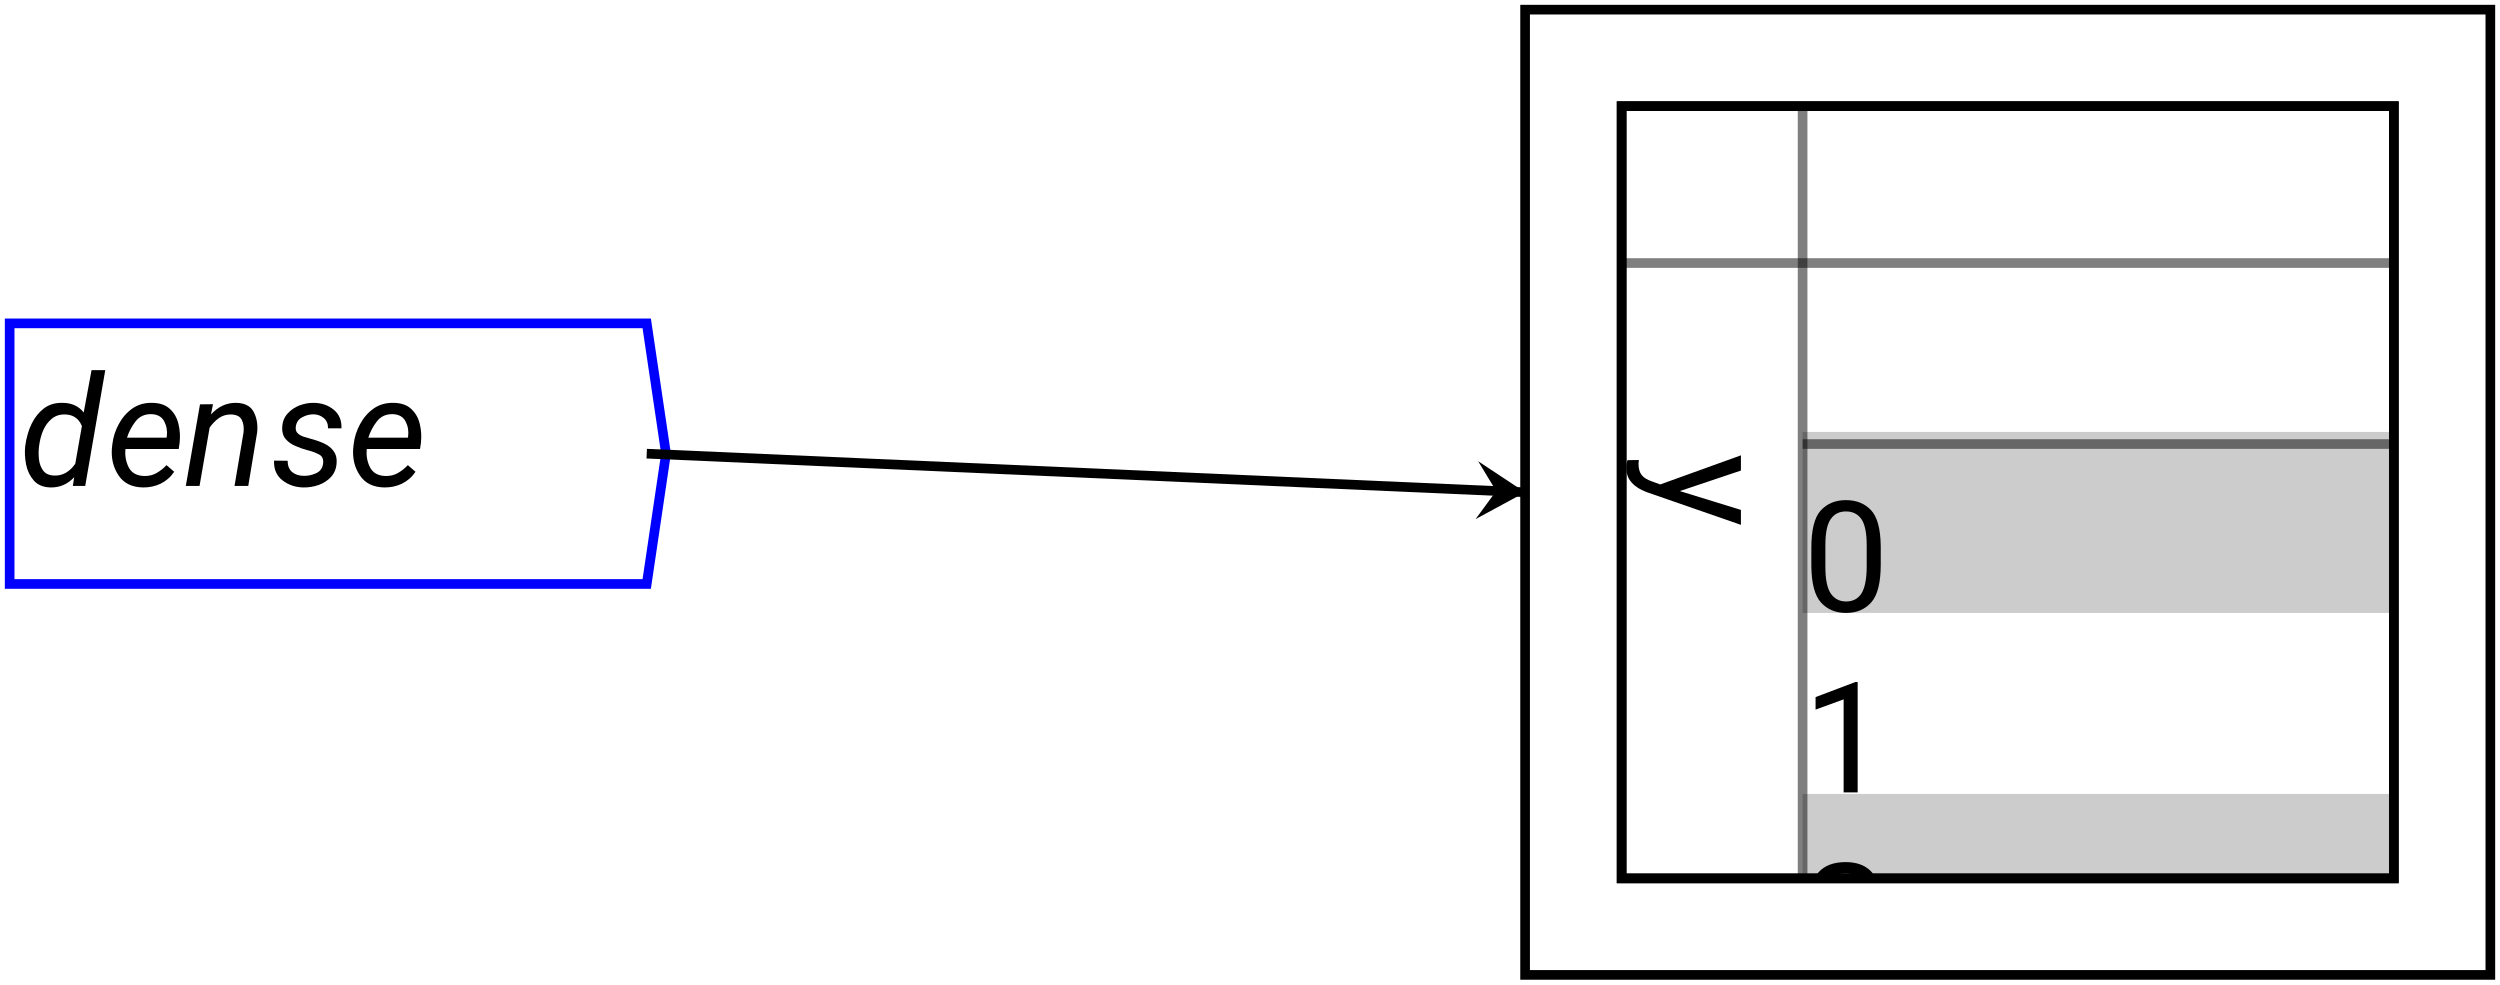
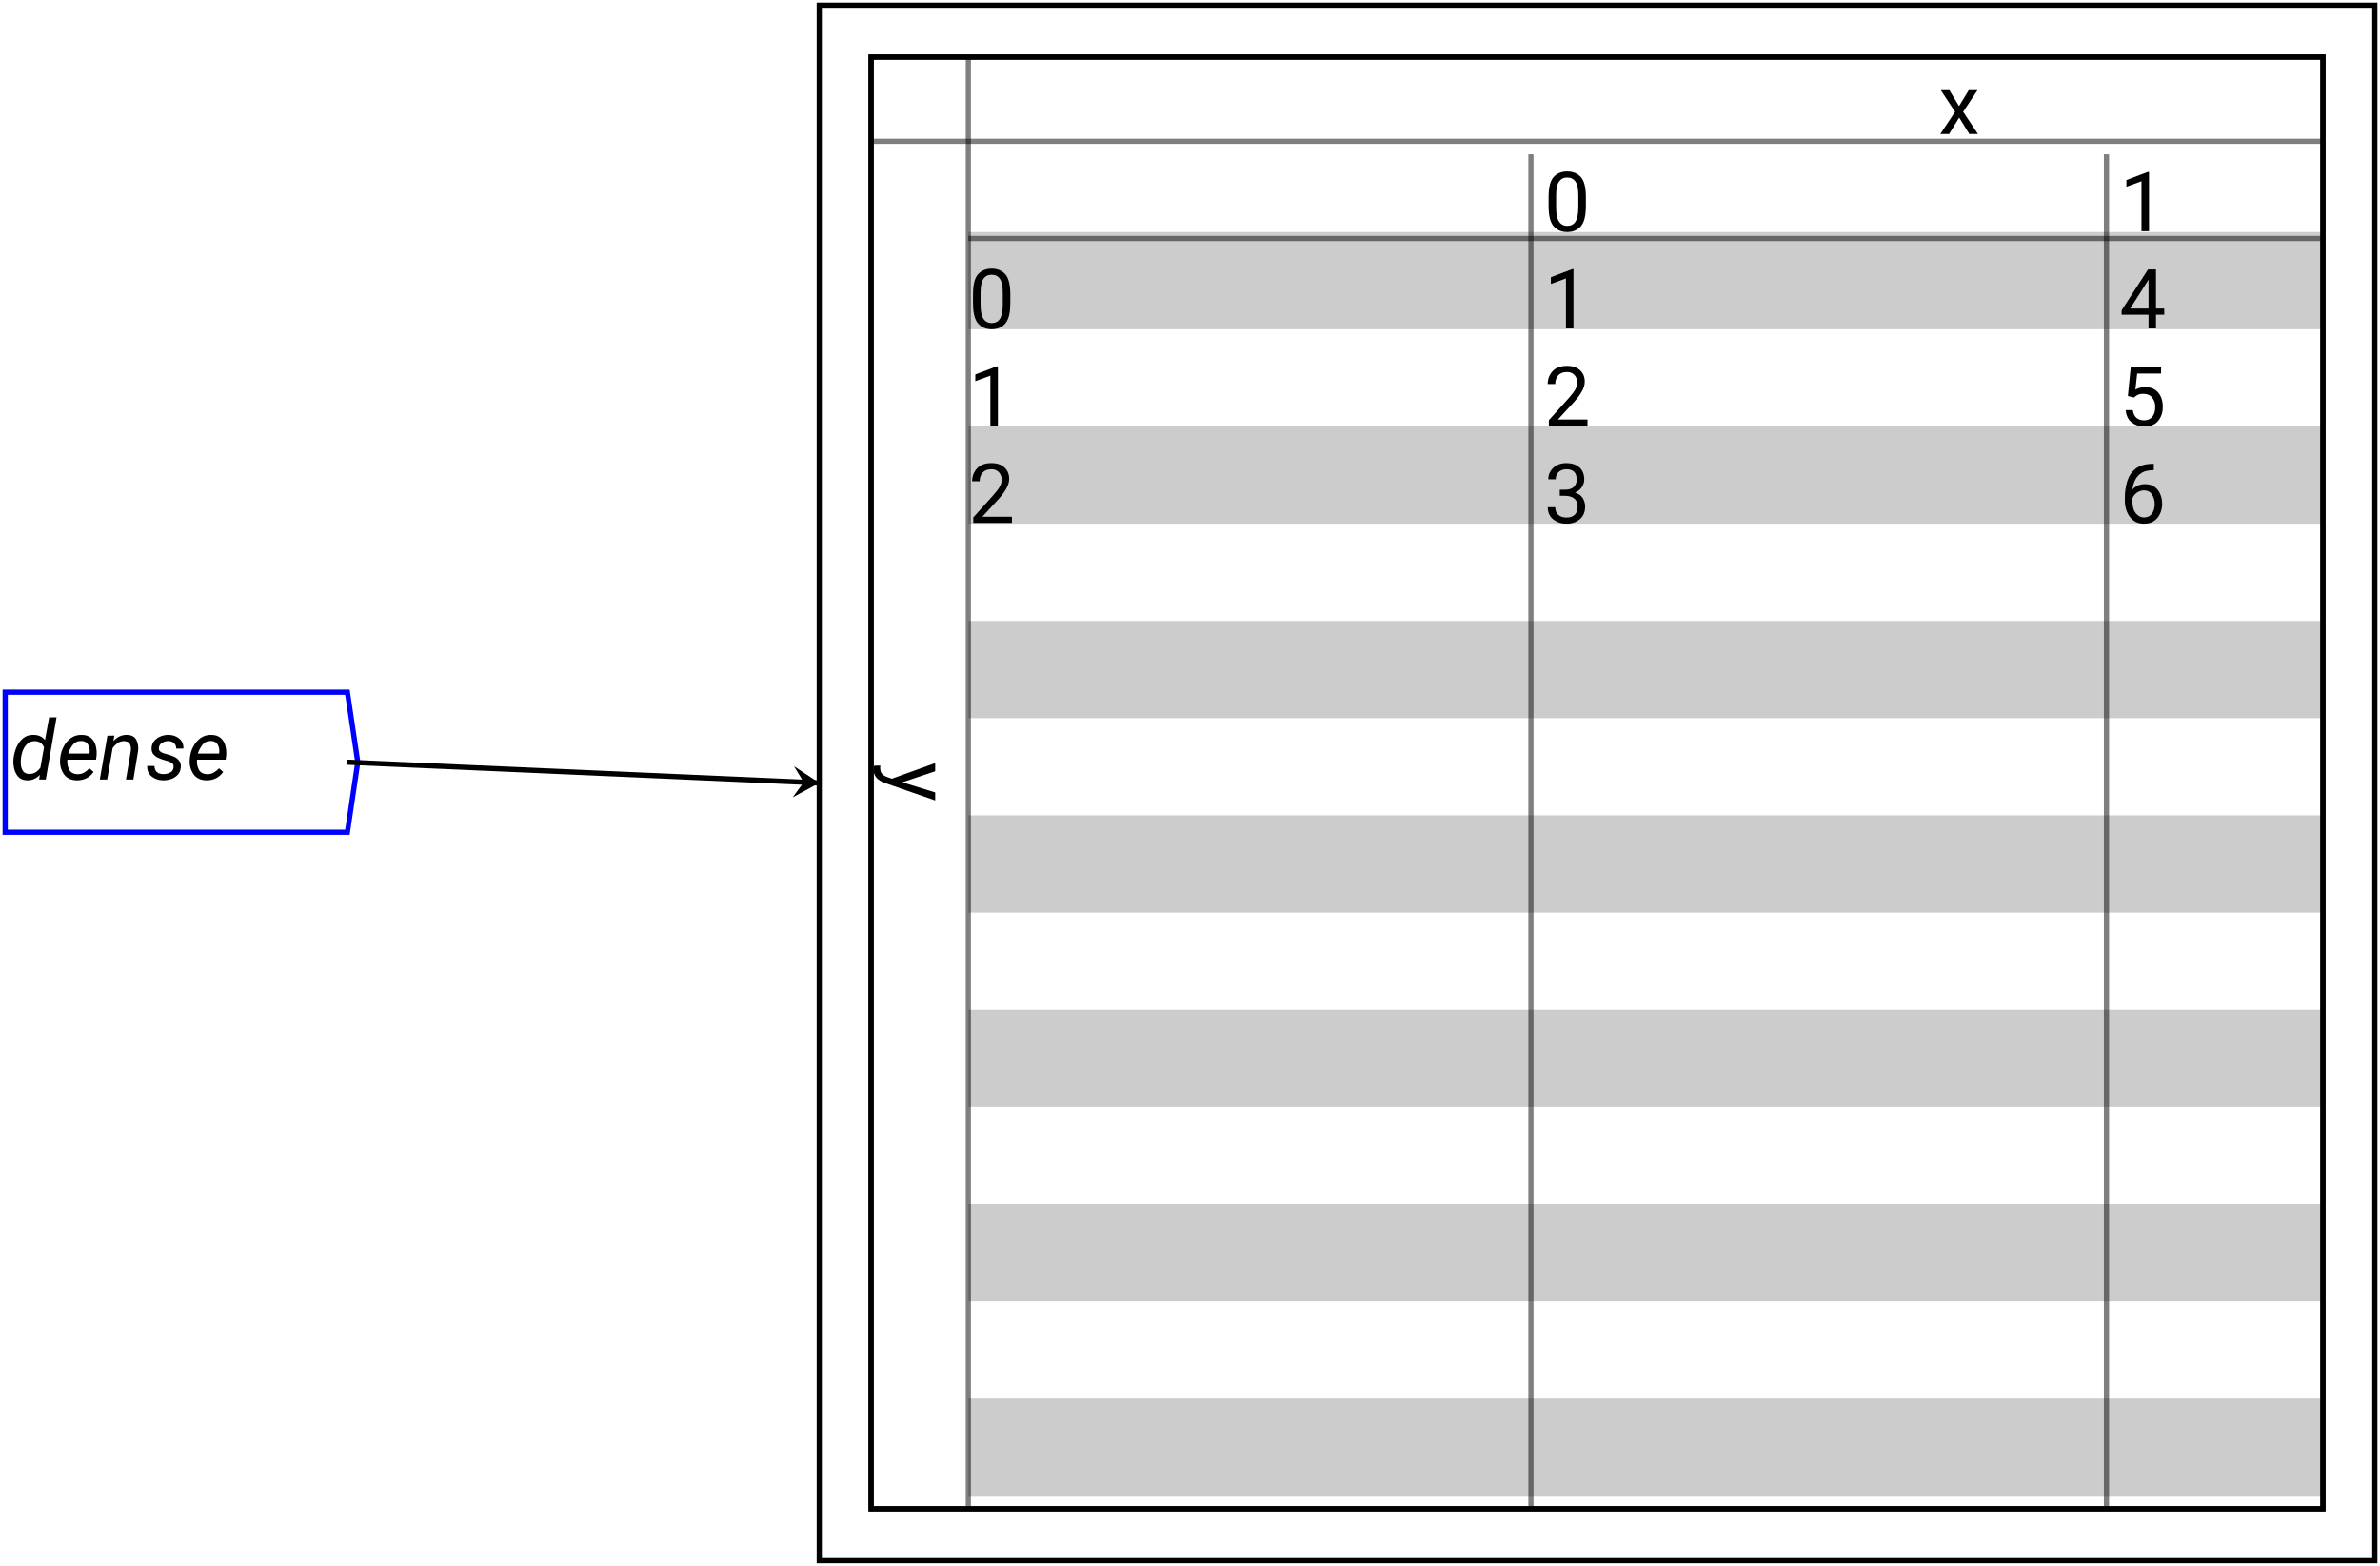
- <svg xmlns="http://www.w3.org/2000/svg" xmlns:xlink="http://www.w3.org/1999/xlink" width="259" height="102" viewBox="0 0 259 102">
+ <svg xmlns="http://www.w3.org/2000/svg" xmlns:xlink="http://www.w3.org/1999/xlink" width="459" height="302" viewBox="0 0 459 302">
  <defs>
    <g>
      <g id="glyph-0-0">
        <path d="M 5.547 0 L 5.688 -0.906 C 5.008 -0.176 4.188 0.176 3.219 0.156 C 2.477 0.133 1.906 -0.102 1.5 -0.562 C 1.102 -1.02 0.836 -1.57 0.703 -2.219 C 0.578 -2.875 0.547 -3.504 0.609 -4.109 C 0.859 -5.922 1.504 -7.227 2.547 -8.031 C 3.078 -8.438 3.727 -8.629 4.5 -8.609 C 5.438 -8.598 6.16 -8.266 6.672 -7.609 L 7.484 -12 L 8.906 -12 L 6.828 0 Z M 2.047 -4.125 C 1.992 -3.707 1.988 -3.266 2.031 -2.797 C 2.082 -2.328 2.227 -1.926 2.469 -1.594 C 2.719 -1.258 3.109 -1.086 3.641 -1.078 C 4.484 -1.047 5.203 -1.453 5.797 -2.297 L 6.484 -6.203 C 6.172 -6.973 5.602 -7.375 4.781 -7.406 C 4.219 -7.426 3.75 -7.281 3.375 -6.969 C 3 -6.664 2.703 -6.27 2.484 -5.781 C 2.273 -5.301 2.129 -4.75 2.047 -4.125 Z M 2.047 -4.125 " />
      </g>
      <g id="glyph-0-1">
        <path d="M 7.047 -1.469 C 6.68 -0.926 6.211 -0.516 5.641 -0.234 C 5.078 0.035 4.469 0.164 3.812 0.156 C 2.664 0.133 1.82 -0.281 1.281 -1.094 C 0.738 -1.906 0.508 -2.844 0.594 -3.906 L 0.641 -4.328 C 0.723 -5.047 0.941 -5.734 1.297 -6.391 C 1.648 -7.055 2.117 -7.598 2.703 -8.016 C 3.297 -8.43 3.988 -8.629 4.781 -8.609 C 5.551 -8.598 6.156 -8.391 6.594 -7.984 C 7.039 -7.578 7.336 -7.062 7.484 -6.438 C 7.641 -5.812 7.68 -5.156 7.609 -4.469 L 7.516 -3.828 L 2 -3.828 C 1.926 -3.16 2.035 -2.531 2.328 -1.938 C 2.629 -1.352 3.164 -1.051 3.938 -1.031 C 4.406 -1.02 4.828 -1.117 5.203 -1.328 C 5.586 -1.547 5.938 -1.82 6.25 -2.156 Z M 4.703 -7.438 C 3.992 -7.457 3.438 -7.203 3.031 -6.672 C 2.633 -6.148 2.344 -5.594 2.156 -5 L 6.25 -5 L 6.281 -5.125 C 6.352 -5.688 6.266 -6.207 6.016 -6.688 C 5.766 -7.164 5.328 -7.414 4.703 -7.438 Z M 4.703 -7.438 " />
      </g>
      <g id="glyph-0-2">
        <path d="M 4.953 -7.406 C 4.461 -7.414 4.031 -7.285 3.656 -7.016 C 3.289 -6.742 2.977 -6.422 2.719 -6.047 L 1.672 0 L 0.25 0 L 1.719 -8.453 L 3.062 -8.469 L 2.859 -7.406 C 3.598 -8.219 4.457 -8.617 5.438 -8.609 C 6.344 -8.598 6.957 -8.285 7.281 -7.672 C 7.602 -7.066 7.723 -6.359 7.641 -5.547 L 6.719 0 L 5.297 0 L 6.234 -5.562 C 6.285 -6.07 6.223 -6.5 6.047 -6.844 C 5.879 -7.195 5.516 -7.383 4.953 -7.406 Z M 4.953 -7.406 " />
      </g>
      <g id="glyph-0-3">
        <path d="M 5.469 -2.297 C 5.539 -2.773 5.391 -3.102 5.016 -3.281 C 4.641 -3.469 4.254 -3.609 3.859 -3.703 C 3.461 -3.805 3.07 -3.941 2.688 -4.109 C 2.238 -4.285 1.879 -4.531 1.609 -4.844 C 1.336 -5.156 1.211 -5.57 1.234 -6.094 C 1.266 -6.645 1.445 -7.109 1.781 -7.484 C 2.125 -7.867 2.539 -8.156 3.031 -8.344 C 3.531 -8.531 4.031 -8.617 4.531 -8.609 C 5.32 -8.598 6 -8.363 6.562 -7.906 C 7.133 -7.445 7.406 -6.801 7.375 -5.969 L 5.984 -5.969 C 5.992 -6.414 5.852 -6.766 5.562 -7.016 C 5.27 -7.273 4.91 -7.41 4.484 -7.422 C 4.066 -7.422 3.672 -7.316 3.297 -7.109 C 2.922 -6.91 2.703 -6.582 2.641 -6.125 C 2.609 -5.832 2.68 -5.602 2.859 -5.438 C 3.035 -5.281 3.258 -5.16 3.531 -5.078 L 4.125 -4.906 C 4.688 -4.758 5.176 -4.586 5.594 -4.391 C 6.008 -4.191 6.332 -3.93 6.562 -3.609 C 6.801 -3.297 6.906 -2.895 6.875 -2.406 C 6.844 -1.812 6.648 -1.32 6.297 -0.938 C 5.953 -0.562 5.52 -0.281 5 -0.094 C 4.488 0.082 3.969 0.164 3.438 0.156 C 2.613 0.145 1.891 -0.098 1.266 -0.578 C 0.648 -1.055 0.359 -1.738 0.391 -2.625 L 1.797 -2.609 C 1.797 -2.098 1.953 -1.707 2.266 -1.438 C 2.586 -1.176 2.992 -1.047 3.484 -1.047 C 3.898 -1.035 4.316 -1.125 4.734 -1.312 C 5.16 -1.5 5.406 -1.828 5.469 -2.297 Z M 5.469 -2.297 " />
      </g>
      <g id="glyph-1-0">
        <path d="M -1.312 3.984 C -2.633 3.484 -3.332 2.727 -3.406 1.719 L -3.422 1.484 C -3.422 1.172 -3.379 0.898 -3.297 0.672 L -2.125 0.656 L -2.156 1.047 C -2.156 1.535 -2.051 1.914 -1.844 2.188 C -1.645 2.469 -1.285 2.695 -0.766 2.875 L 0.094 3.188 L 8.453 0.172 L 8.453 1.75 L 2.125 3.875 L 8.453 5.828 L 8.453 7.375 Z M -1.312 3.984 " />
      </g>
      <g id="glyph-2-0">
+         <path d="M 2.078 -8.453 L 3.938 -5.375 L 5.812 -8.453 L 7.5 -8.453 L 4.734 -4.281 L 7.594 0 L 5.922 0 L 3.969 -3.172 L 2.016 0 L 0.328 0 L 3.172 -4.281 L 0.422 -8.453 Z M 2.078 -8.453 " />
+       </g>
+       <g id="glyph-2-1">
        <path d="M 8.094 -4.859 C 8.094 -2.992 7.77 -1.691 7.125 -0.953 C 6.477 -0.211 5.602 0.156 4.5 0.156 C 3.426 0.156 2.562 -0.203 1.906 -0.922 C 1.258 -1.641 0.926 -2.895 0.906 -4.688 L 0.906 -6.594 C 0.906 -8.457 1.227 -9.742 1.875 -10.453 C 2.531 -11.172 3.398 -11.531 4.484 -11.531 C 5.578 -11.531 6.445 -11.18 7.094 -10.484 C 7.738 -9.797 8.07 -8.562 8.094 -6.781 Z M 6.641 -6.844 C 6.641 -8.125 6.457 -9.031 6.094 -9.562 C 5.727 -10.094 5.191 -10.359 4.484 -10.359 C 3.805 -10.359 3.285 -10.098 2.922 -9.578 C 2.555 -9.066 2.367 -8.191 2.359 -6.953 L 2.359 -4.625 C 2.359 -3.352 2.539 -2.438 2.906 -1.875 C 3.281 -1.312 3.812 -1.031 4.5 -1.031 C 5.207 -1.031 5.738 -1.305 6.094 -1.859 C 6.445 -2.422 6.629 -3.32 6.641 -4.562 Z M 6.641 -6.844 " />
      </g>
-       <g id="glyph-2-1">
+       <g id="glyph-2-2">
        <path d="M 5.703 -11.438 L 5.703 0 L 4.25 0 L 4.25 -9.641 L 1.344 -8.578 L 1.344 -9.875 L 5.469 -11.438 Z M 5.703 -11.438 " />
      </g>
-       <g id="glyph-2-2">
+       <g id="glyph-2-3">
        <path d="M 8.406 -1.188 L 8.406 0 L 0.953 0 L 0.953 -1.047 L 4.812 -5.344 C 5.445 -6.062 5.875 -6.629 6.094 -7.047 C 6.32 -7.473 6.438 -7.898 6.438 -8.328 C 6.438 -8.879 6.258 -9.352 5.906 -9.75 C 5.562 -10.145 5.078 -10.344 4.453 -10.344 C 3.691 -10.344 3.125 -10.125 2.75 -9.688 C 2.375 -9.258 2.188 -8.707 2.188 -8.031 L 0.734 -8.031 C 0.734 -8.988 1.047 -9.812 1.672 -10.5 C 2.305 -11.188 3.234 -11.531 4.453 -11.531 C 5.523 -11.531 6.363 -11.25 6.969 -10.688 C 7.57 -10.133 7.875 -9.406 7.875 -8.5 C 7.875 -7.832 7.664 -7.16 7.25 -6.484 C 6.844 -5.805 6.344 -5.145 5.75 -4.5 L 2.703 -1.188 Z M 8.406 -1.188 " />
+       </g>
+       <g id="glyph-2-4">
+         <path d="M 3.062 -5.219 L 3.062 -6.406 L 4.125 -6.406 C 4.863 -6.406 5.414 -6.586 5.781 -6.953 C 6.145 -7.328 6.328 -7.789 6.328 -8.344 C 6.328 -9.676 5.664 -10.344 4.344 -10.344 C 3.727 -10.344 3.227 -10.164 2.844 -9.812 C 2.469 -9.469 2.281 -9 2.281 -8.406 L 0.844 -8.406 C 0.844 -9.27 1.16 -10.004 1.797 -10.609 C 2.441 -11.223 3.289 -11.531 4.344 -11.531 C 5.375 -11.531 6.203 -11.258 6.828 -10.719 C 7.461 -10.176 7.781 -9.375 7.781 -8.312 C 7.781 -7.895 7.641 -7.445 7.359 -6.969 C 7.078 -6.488 6.625 -6.113 6 -5.844 C 6.75 -5.602 7.258 -5.227 7.531 -4.719 C 7.812 -4.207 7.953 -3.691 7.953 -3.172 C 7.953 -2.109 7.609 -1.285 6.922 -0.703 C 6.234 -0.129 5.379 0.156 4.359 0.156 C 3.367 0.156 2.52 -0.117 1.812 -0.672 C 1.102 -1.223 0.75 -2.004 0.75 -3.016 L 2.188 -3.016 C 2.188 -2.41 2.379 -1.926 2.766 -1.562 C 3.16 -1.207 3.691 -1.031 4.359 -1.031 C 5.016 -1.031 5.535 -1.203 5.922 -1.547 C 6.305 -1.898 6.5 -2.43 6.5 -3.141 C 6.5 -3.848 6.281 -4.367 5.844 -4.703 C 5.406 -5.047 4.82 -5.219 4.094 -5.219 Z M 3.062 -5.219 " />
+       </g>
+       <g id="glyph-2-5">
+         <path d="M 0.422 -3.5 L 5.516 -11.375 L 7.047 -11.375 L 7.047 -3.828 L 8.641 -3.828 L 8.641 -2.641 L 7.047 -2.641 L 7.047 0 L 5.609 0 L 5.609 -2.641 L 0.422 -2.641 Z M 2.062 -3.828 L 5.609 -3.828 L 5.609 -9.422 L 5.422 -9.094 Z M 2.062 -3.828 " />
+       </g>
+       <g id="glyph-2-6">
+         <path d="M 2.781 -5.422 L 1.625 -5.719 L 2.188 -11.375 L 8.031 -11.375 L 8.031 -10.047 L 3.422 -10.047 L 3.078 -6.953 C 3.648 -7.273 4.281 -7.438 4.969 -7.438 C 6.02 -7.438 6.848 -7.094 7.453 -6.406 C 8.055 -5.719 8.359 -4.789 8.359 -3.625 C 8.359 -2.539 8.062 -1.641 7.469 -0.922 C 6.875 -0.203 5.973 0.156 4.766 0.156 C 3.836 0.156 3.035 -0.102 2.359 -0.625 C 1.691 -1.145 1.305 -1.938 1.203 -3 L 2.578 -3 C 2.766 -1.688 3.492 -1.031 4.766 -1.031 C 5.441 -1.031 5.969 -1.258 6.344 -1.719 C 6.719 -2.188 6.906 -2.816 6.906 -3.609 C 6.906 -4.328 6.707 -4.926 6.312 -5.406 C 5.926 -5.895 5.367 -6.141 4.641 -6.141 C 4.148 -6.141 3.781 -6.07 3.531 -5.938 C 3.281 -5.812 3.031 -5.641 2.781 -5.422 Z M 2.781 -5.422 " />
+       </g>
+       <g id="glyph-2-7">
+         <path d="M 8.234 -3.719 C 8.234 -2.633 7.93 -1.719 7.328 -0.969 C 6.723 -0.219 5.848 0.156 4.703 0.156 C 3.879 0.156 3.195 -0.062 2.656 -0.5 C 2.113 -0.938 1.707 -1.488 1.438 -2.156 C 1.176 -2.82 1.047 -3.508 1.047 -4.219 L 1.047 -4.891 C 1.047 -5.961 1.191 -6.992 1.484 -7.984 C 1.785 -8.984 2.328 -9.801 3.109 -10.438 C 3.898 -11.07 5.031 -11.391 6.5 -11.391 L 6.625 -11.391 L 6.625 -10.172 C 5.613 -10.172 4.828 -9.992 4.266 -9.641 C 3.703 -9.285 3.285 -8.82 3.016 -8.25 C 2.742 -7.688 2.578 -7.082 2.516 -6.438 C 3.117 -7.125 3.938 -7.469 4.969 -7.469 C 5.719 -7.469 6.332 -7.285 6.812 -6.922 C 7.301 -6.555 7.66 -6.082 7.891 -5.5 C 8.117 -4.926 8.234 -4.332 8.234 -3.719 Z M 2.5 -4.172 C 2.5 -3.16 2.723 -2.383 3.172 -1.844 C 3.617 -1.312 4.129 -1.047 4.703 -1.047 C 5.367 -1.047 5.883 -1.285 6.25 -1.766 C 6.613 -2.254 6.797 -2.879 6.797 -3.641 C 6.797 -4.316 6.625 -4.922 6.281 -5.453 C 5.945 -5.992 5.43 -6.266 4.734 -6.266 C 4.223 -6.266 3.758 -6.113 3.344 -5.812 C 2.938 -5.508 2.656 -5.145 2.5 -4.719 Z M 2.5 -4.172 " />
      </g>
    </g>
    <clipPath id="clip-0">
-       <path clip-rule="nonzero" d="M 186 11 L 188 11 L 188 91 L 186 91 Z M 186 11 " />
+       <path clip-rule="nonzero" d="M 186 11 L 188 11 L 188 291 L 186 291 Z M 186 11 " />
    </clipPath>
    <clipPath id="clip-1">
-       <path clip-rule="nonzero" d="M 168 26 L 248 26 L 248 28 L 168 28 Z M 168 26 " />
+       <path clip-rule="nonzero" d="M 168 26 L 448 26 L 448 28 L 168 28 Z M 168 26 " />
    </clipPath>
    <clipPath id="clip-2">
-       <path clip-rule="nonzero" d="M 186 45 L 248 45 L 248 47 L 186 47 Z M 186 45 " />
+       <path clip-rule="nonzero" d="M 186 45 L 448 45 L 448 47 L 186 47 Z M 186 45 " />
    </clipPath>
    <clipPath id="clip-3">
-       <path clip-rule="nonzero" d="M 187 89 L 196 89 L 196 91 L 187 91 Z M 187 89 " />
+       <path clip-rule="nonzero" d="M 294 29 L 296 29 L 296 291 L 294 291 Z M 294 29 " />
    </clipPath>
    <clipPath id="clip-4">
-       <path clip-rule="nonzero" d="M 186 44 L 248 44 L 248 64 L 186 64 Z M 186 44 " />
+       <path clip-rule="nonzero" d="M 405 29 L 407 29 L 407 291 L 405 291 Z M 405 29 " />
    </clipPath>
    <clipPath id="clip-5">
-       <path clip-rule="nonzero" d="M 186 82 L 248 82 L 248 91 L 186 91 Z M 186 82 " />
+       <path clip-rule="nonzero" d="M 186 44 L 448 44 L 448 64 L 186 64 Z M 186 44 " />
+     </clipPath>
+     <clipPath id="clip-6">
+       <path clip-rule="nonzero" d="M 186 82 L 448 82 L 448 101 L 186 101 Z M 186 82 " />
+     </clipPath>
+     <clipPath id="clip-7">
+       <path clip-rule="nonzero" d="M 186 119 L 448 119 L 448 139 L 186 139 Z M 186 119 " />
+     </clipPath>
+     <clipPath id="clip-8">
+       <path clip-rule="nonzero" d="M 186 157 L 448 157 L 448 176 L 186 176 Z M 186 157 " />
+     </clipPath>
+     <clipPath id="clip-9">
+       <path clip-rule="nonzero" d="M 186 194 L 448 194 L 448 214 L 186 214 Z M 186 194 " />
+     </clipPath>
+     <clipPath id="clip-10">
+       <path clip-rule="nonzero" d="M 186 232 L 448 232 L 448 251 L 186 251 Z M 186 232 " />
+     </clipPath>
+     <clipPath id="clip-11">
+       <path clip-rule="nonzero" d="M 186 269 L 448 269 L 448 289 L 186 289 Z M 186 269 " />
    </clipPath>
  </defs>
  <g fill="rgb(0%, 0%, 0%)" fill-opacity="1">
-     <use xlink:href="#glyph-0-0" x="2" y="50.344" />
-     <use xlink:href="#glyph-0-1" x="11" y="50.344" />
-     <use xlink:href="#glyph-0-2" x="19" y="50.344" />
-     <use xlink:href="#glyph-0-3" x="28" y="50.344" />
-     <use xlink:href="#glyph-0-1" x="36" y="50.344" />
+     <use xlink:href="#glyph-0-0" x="2" y="150.344" />
+     <use xlink:href="#glyph-0-1" x="11" y="150.344" />
+     <use xlink:href="#glyph-0-2" x="19" y="150.344" />
+     <use xlink:href="#glyph-0-3" x="28" y="150.344" />
+     <use xlink:href="#glyph-0-1" x="36" y="150.344" />
  </g>
-   <path fill="none" stroke-width="1" stroke-linecap="butt" stroke-linejoin="miter" stroke="rgb(0%, 0%, 100%)" stroke-opacity="1" stroke-miterlimit="10" d="M -33 -13.5 L -33 13.5 L 33 13.5 L 35 0 L 33 -13.5 Z M -33 -13.5 " transform="matrix(1, 0, 0, 1, 34, 47)" />
-   <path fill="none" stroke-width="1" stroke-linecap="butt" stroke-linejoin="miter" stroke="rgb(0%, 0%, 0%)" stroke-opacity="1" stroke-miterlimit="10" d="M -40 -40 L 40 -40 L 40 40 L -40 40 Z M -40 -40 " transform="matrix(1, 0, 0, 1, 208, 51)" />
-   <path fill="none" stroke-width="1" stroke-linecap="butt" stroke-linejoin="miter" stroke="rgb(0%, 0%, 0%)" stroke-opacity="1" stroke-miterlimit="10" d="M -40 -40 L 40 -40 L 40 40 L -40 40 Z M -50 -50 L 50 -50 L 50 50 L -50 50 Z M -50 -50 " transform="matrix(1, 0, 0, 1, 208, 51)" />
+   <path fill="none" stroke-width="1" stroke-linecap="butt" stroke-linejoin="miter" stroke="rgb(0%, 0%, 100%)" stroke-opacity="1" stroke-miterlimit="10" d="M -33 -13.5 L -33 13.5 L 33 13.5 L 35 0 L 33 -13.5 Z M -33 -13.5 " transform="matrix(1, 0, 0, 1, 34, 147)" />
+   <path fill="none" stroke-width="1" stroke-linecap="butt" stroke-linejoin="miter" stroke="rgb(0%, 0%, 0%)" stroke-opacity="1" stroke-miterlimit="10" d="M -140 -140 L 140 -140 L 140 140 L -140 140 Z M -140 -140 " transform="matrix(1, 0, 0, 1, 308, 151)" />
+   <path fill="none" stroke-width="1" stroke-linecap="butt" stroke-linejoin="miter" stroke="rgb(0%, 0%, 0%)" stroke-opacity="1" stroke-miterlimit="10" d="M -140 -140 L 140 -140 L 140 140 L -140 140 Z M -150 -150 L 150 -150 L 150 150 L -150 150 Z M -150 -150 " transform="matrix(1, 0, 0, 1, 308, 151)" />
  <g fill="rgb(0%, 0%, 0%)" fill-opacity="1">
-     <use xlink:href="#glyph-1-0" x="171.906" y="47" />
+     <use xlink:href="#glyph-1-0" x="171.906" y="147" />
  </g>
  <g clip-path="url(#clip-0)">
-     <path fill="none" stroke-width="1" stroke-linecap="butt" stroke-linejoin="miter" stroke="rgb(0%, 0%, 0%)" stroke-opacity="0.5" stroke-miterlimit="10" d="M -21.25 -50 L -21.25 50 " transform="matrix(1, 0, 0, 1, 208, 51)" />
+     <path fill="none" stroke-width="1" stroke-linecap="butt" stroke-linejoin="miter" stroke="rgb(0%, 0%, 0%)" stroke-opacity="0.5" stroke-miterlimit="10" d="M -121.25 -150 L -121.25 150 " transform="matrix(1, 0, 0, 1, 308, 151)" />
+   </g>
+   <g fill="rgb(0%, 0%, 0%)" fill-opacity="1">
+     <use xlink:href="#glyph-2-0" x="373.875" y="25.844" />
  </g>
  <g clip-path="url(#clip-1)">
-     <path fill="none" stroke-width="1" stroke-linecap="butt" stroke-linejoin="miter" stroke="rgb(0%, 0%, 0%)" stroke-opacity="0.5" stroke-miterlimit="10" d="M -50 -23.75 L 50 -23.75 " transform="matrix(1, 0, 0, 1, 208, 51)" />
+     <path fill="none" stroke-width="1" stroke-linecap="butt" stroke-linejoin="miter" stroke="rgb(0%, 0%, 0%)" stroke-opacity="0.5" stroke-miterlimit="10" d="M -150 -123.75 L 150 -123.75 " transform="matrix(1, 0, 0, 1, 308, 151)" />
  </g>
  <g clip-path="url(#clip-2)">
-     <path fill="none" stroke-width="1" stroke-linecap="butt" stroke-linejoin="miter" stroke="rgb(0%, 0%, 0%)" stroke-opacity="0.5" stroke-miterlimit="10" d="M -21.25 -5 L 50 -5 " transform="matrix(1, 0, 0, 1, 208, 51)" />
+     <path fill="none" stroke-width="1" stroke-linecap="butt" stroke-linejoin="miter" stroke="rgb(0%, 0%, 0%)" stroke-opacity="0.5" stroke-miterlimit="10" d="M -121.25 -105 L 150 -105 " transform="matrix(1, 0, 0, 1, 308, 151)" />
  </g>
  <g fill="rgb(0%, 0%, 0%)" fill-opacity="1">
-     <use xlink:href="#glyph-2-0" x="186.75" y="63.344" />
+     <use xlink:href="#glyph-2-1" x="186.75" y="63.344" />
  </g>
  <g fill="rgb(0%, 0%, 0%)" fill-opacity="1">
-     <use xlink:href="#glyph-2-1" x="186.75" y="82.094" />
+     <use xlink:href="#glyph-2-2" x="186.75" y="82.094" />
+   </g>
+   <g fill="rgb(0%, 0%, 0%)" fill-opacity="1">
+     <use xlink:href="#glyph-2-3" x="186.75" y="100.844" />
+   </g>
+   <g fill="rgb(0%, 0%, 0%)" fill-opacity="1">
+     <use xlink:href="#glyph-2-1" x="297.75" y="44.594" />
  </g>
  <g clip-path="url(#clip-3)">
-     <g fill="rgb(0%, 0%, 0%)" fill-opacity="1">
-       <use xlink:href="#glyph-2-2" x="186.75" y="100.844" />
-     </g>
+     <path fill="none" stroke-width="1" stroke-linecap="butt" stroke-linejoin="miter" stroke="rgb(0%, 0%, 0%)" stroke-opacity="0.5" stroke-miterlimit="10" d="M -12.75 -121.25 L -12.75 150 " transform="matrix(1, 0, 0, 1, 308, 151)" />
+   </g>
+   <g fill="rgb(0%, 0%, 0%)" fill-opacity="1">
+     <use xlink:href="#glyph-2-2" x="297.75" y="63.344" />
+   </g>
+   <g fill="rgb(0%, 0%, 0%)" fill-opacity="1">
+     <use xlink:href="#glyph-2-3" x="297.75" y="82.094" />
+   </g>
+   <g fill="rgb(0%, 0%, 0%)" fill-opacity="1">
+     <use xlink:href="#glyph-2-4" x="297.75" y="100.844" />
+   </g>
+   <g fill="rgb(0%, 0%, 0%)" fill-opacity="1">
+     <use xlink:href="#glyph-2-2" x="408.75" y="44.594" />
  </g>
  <g clip-path="url(#clip-4)">
-     <path fill-rule="nonzero" fill="rgb(0%, 0%, 0%)" fill-opacity="0.2" d="M 186.75 44.75 L 286.75 44.75 L 286.75 63.5 L 186.75 63.5 Z M 186.75 44.75 " />
+     <path fill="none" stroke-width="1" stroke-linecap="butt" stroke-linejoin="miter" stroke="rgb(0%, 0%, 0%)" stroke-opacity="0.5" stroke-miterlimit="10" d="M 98.25 -121.25 L 98.25 150 " transform="matrix(1, 0, 0, 1, 308, 151)" />
+   </g>
+   <g fill="rgb(0%, 0%, 0%)" fill-opacity="1">
+     <use xlink:href="#glyph-2-5" x="408.75" y="63.344" />
+   </g>
+   <g fill="rgb(0%, 0%, 0%)" fill-opacity="1">
+     <use xlink:href="#glyph-2-6" x="408.75" y="82.094" />
+   </g>
+   <g fill="rgb(0%, 0%, 0%)" fill-opacity="1">
+     <use xlink:href="#glyph-2-7" x="408.75" y="100.844" />
  </g>
  <g clip-path="url(#clip-5)">
-     <path fill-rule="nonzero" fill="rgb(0%, 0%, 0%)" fill-opacity="0.2" d="M 186.75 82.25 L 286.75 82.25 L 286.75 101 L 186.75 101 Z M 186.75 82.25 " />
+     <path fill-rule="nonzero" fill="rgb(0%, 0%, 0%)" fill-opacity="0.2" d="M 186.75 44.75 L 486.75 44.75 L 486.75 63.5 L 186.75 63.5 Z M 186.75 44.75 " />
  </g>
-   <path fill="none" stroke-width="1" stroke-linecap="butt" stroke-linejoin="miter" stroke="rgb(0%, 0%, 0%)" stroke-opacity="1" stroke-miterlimit="10" d="M 211 188 L 302 192 " transform="matrix(1, 0, 0, 1, -144, -141)" />
-   <path fill-rule="nonzero" fill="rgb(0%, 0%, 0%)" fill-opacity="1" d="M 158 51 L 153.137 47.785 L 155.004 50.867 L 152.875 53.777 Z M 158 51 " />
+   <g clip-path="url(#clip-6)">
+     <path fill-rule="nonzero" fill="rgb(0%, 0%, 0%)" fill-opacity="0.2" d="M 186.75 82.25 L 486.75 82.25 L 486.75 101 L 186.75 101 Z M 186.75 82.25 " />
+   </g>
+   <g clip-path="url(#clip-7)">
+     <path fill-rule="nonzero" fill="rgb(0%, 0%, 0%)" fill-opacity="0.2" d="M 186.75 119.75 L 486.75 119.75 L 486.75 138.5 L 186.75 138.5 Z M 186.75 119.75 " />
+   </g>
+   <g clip-path="url(#clip-8)">
+     <path fill-rule="nonzero" fill="rgb(0%, 0%, 0%)" fill-opacity="0.2" d="M 186.75 157.25 L 486.75 157.25 L 486.75 176 L 186.75 176 Z M 186.75 157.25 " />
+   </g>
+   <g clip-path="url(#clip-9)">
+     <path fill-rule="nonzero" fill="rgb(0%, 0%, 0%)" fill-opacity="0.2" d="M 186.75 194.75 L 486.75 194.75 L 486.75 213.5 L 186.75 213.5 Z M 186.75 194.75 " />
+   </g>
+   <g clip-path="url(#clip-10)">
+     <path fill-rule="nonzero" fill="rgb(0%, 0%, 0%)" fill-opacity="0.2" d="M 186.75 232.25 L 486.75 232.25 L 486.75 251 L 186.75 251 Z M 186.75 232.25 " />
+   </g>
+   <g clip-path="url(#clip-11)">
+     <path fill-rule="nonzero" fill="rgb(0%, 0%, 0%)" fill-opacity="0.2" d="M 186.75 269.75 L 486.75 269.75 L 486.75 288.5 L 186.75 288.5 Z M 186.75 269.75 " />
+   </g>
+   <path fill="none" stroke-width="1" stroke-linecap="butt" stroke-linejoin="miter" stroke="rgb(0%, 0%, 0%)" stroke-opacity="1" stroke-miterlimit="10" d="M 211 188 L 302 192 " transform="matrix(1, 0, 0, 1, -144, -41)" />
+   <path fill-rule="nonzero" fill="rgb(0%, 0%, 0%)" fill-opacity="1" d="M 158 151 L 153.137 147.785 L 155.004 150.867 L 152.875 153.777 Z M 158 151 " />
</svg>
